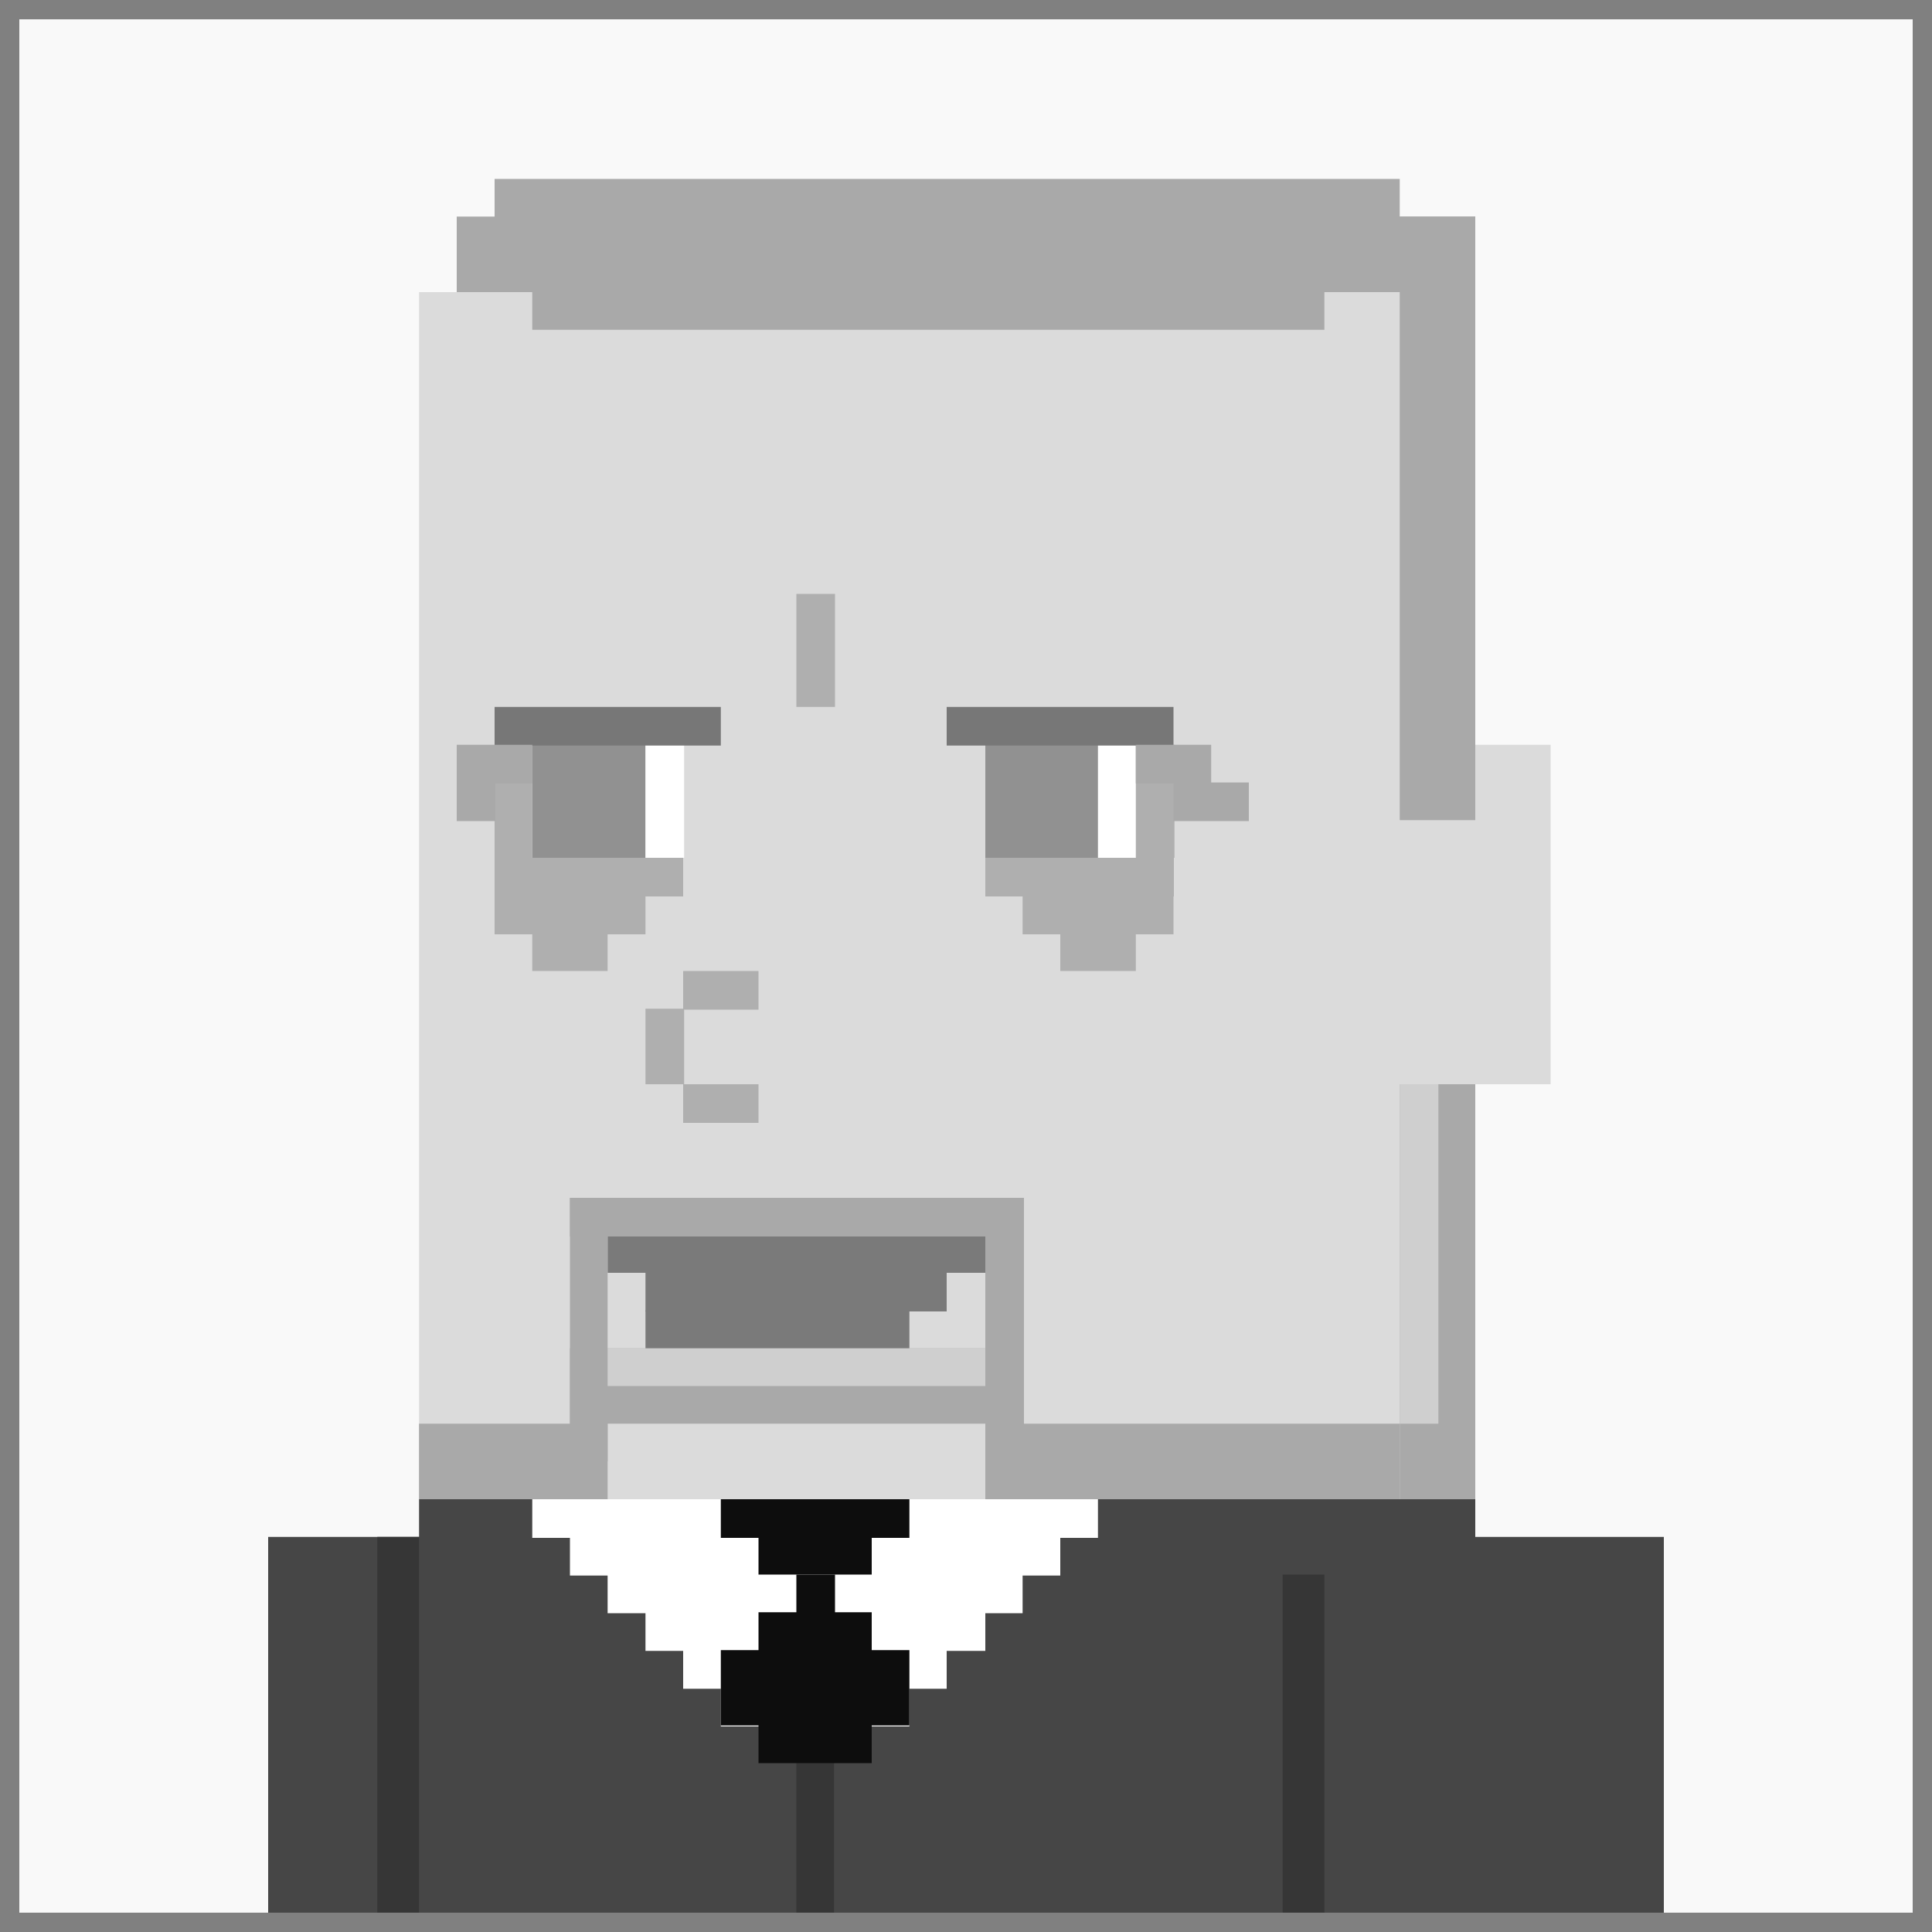
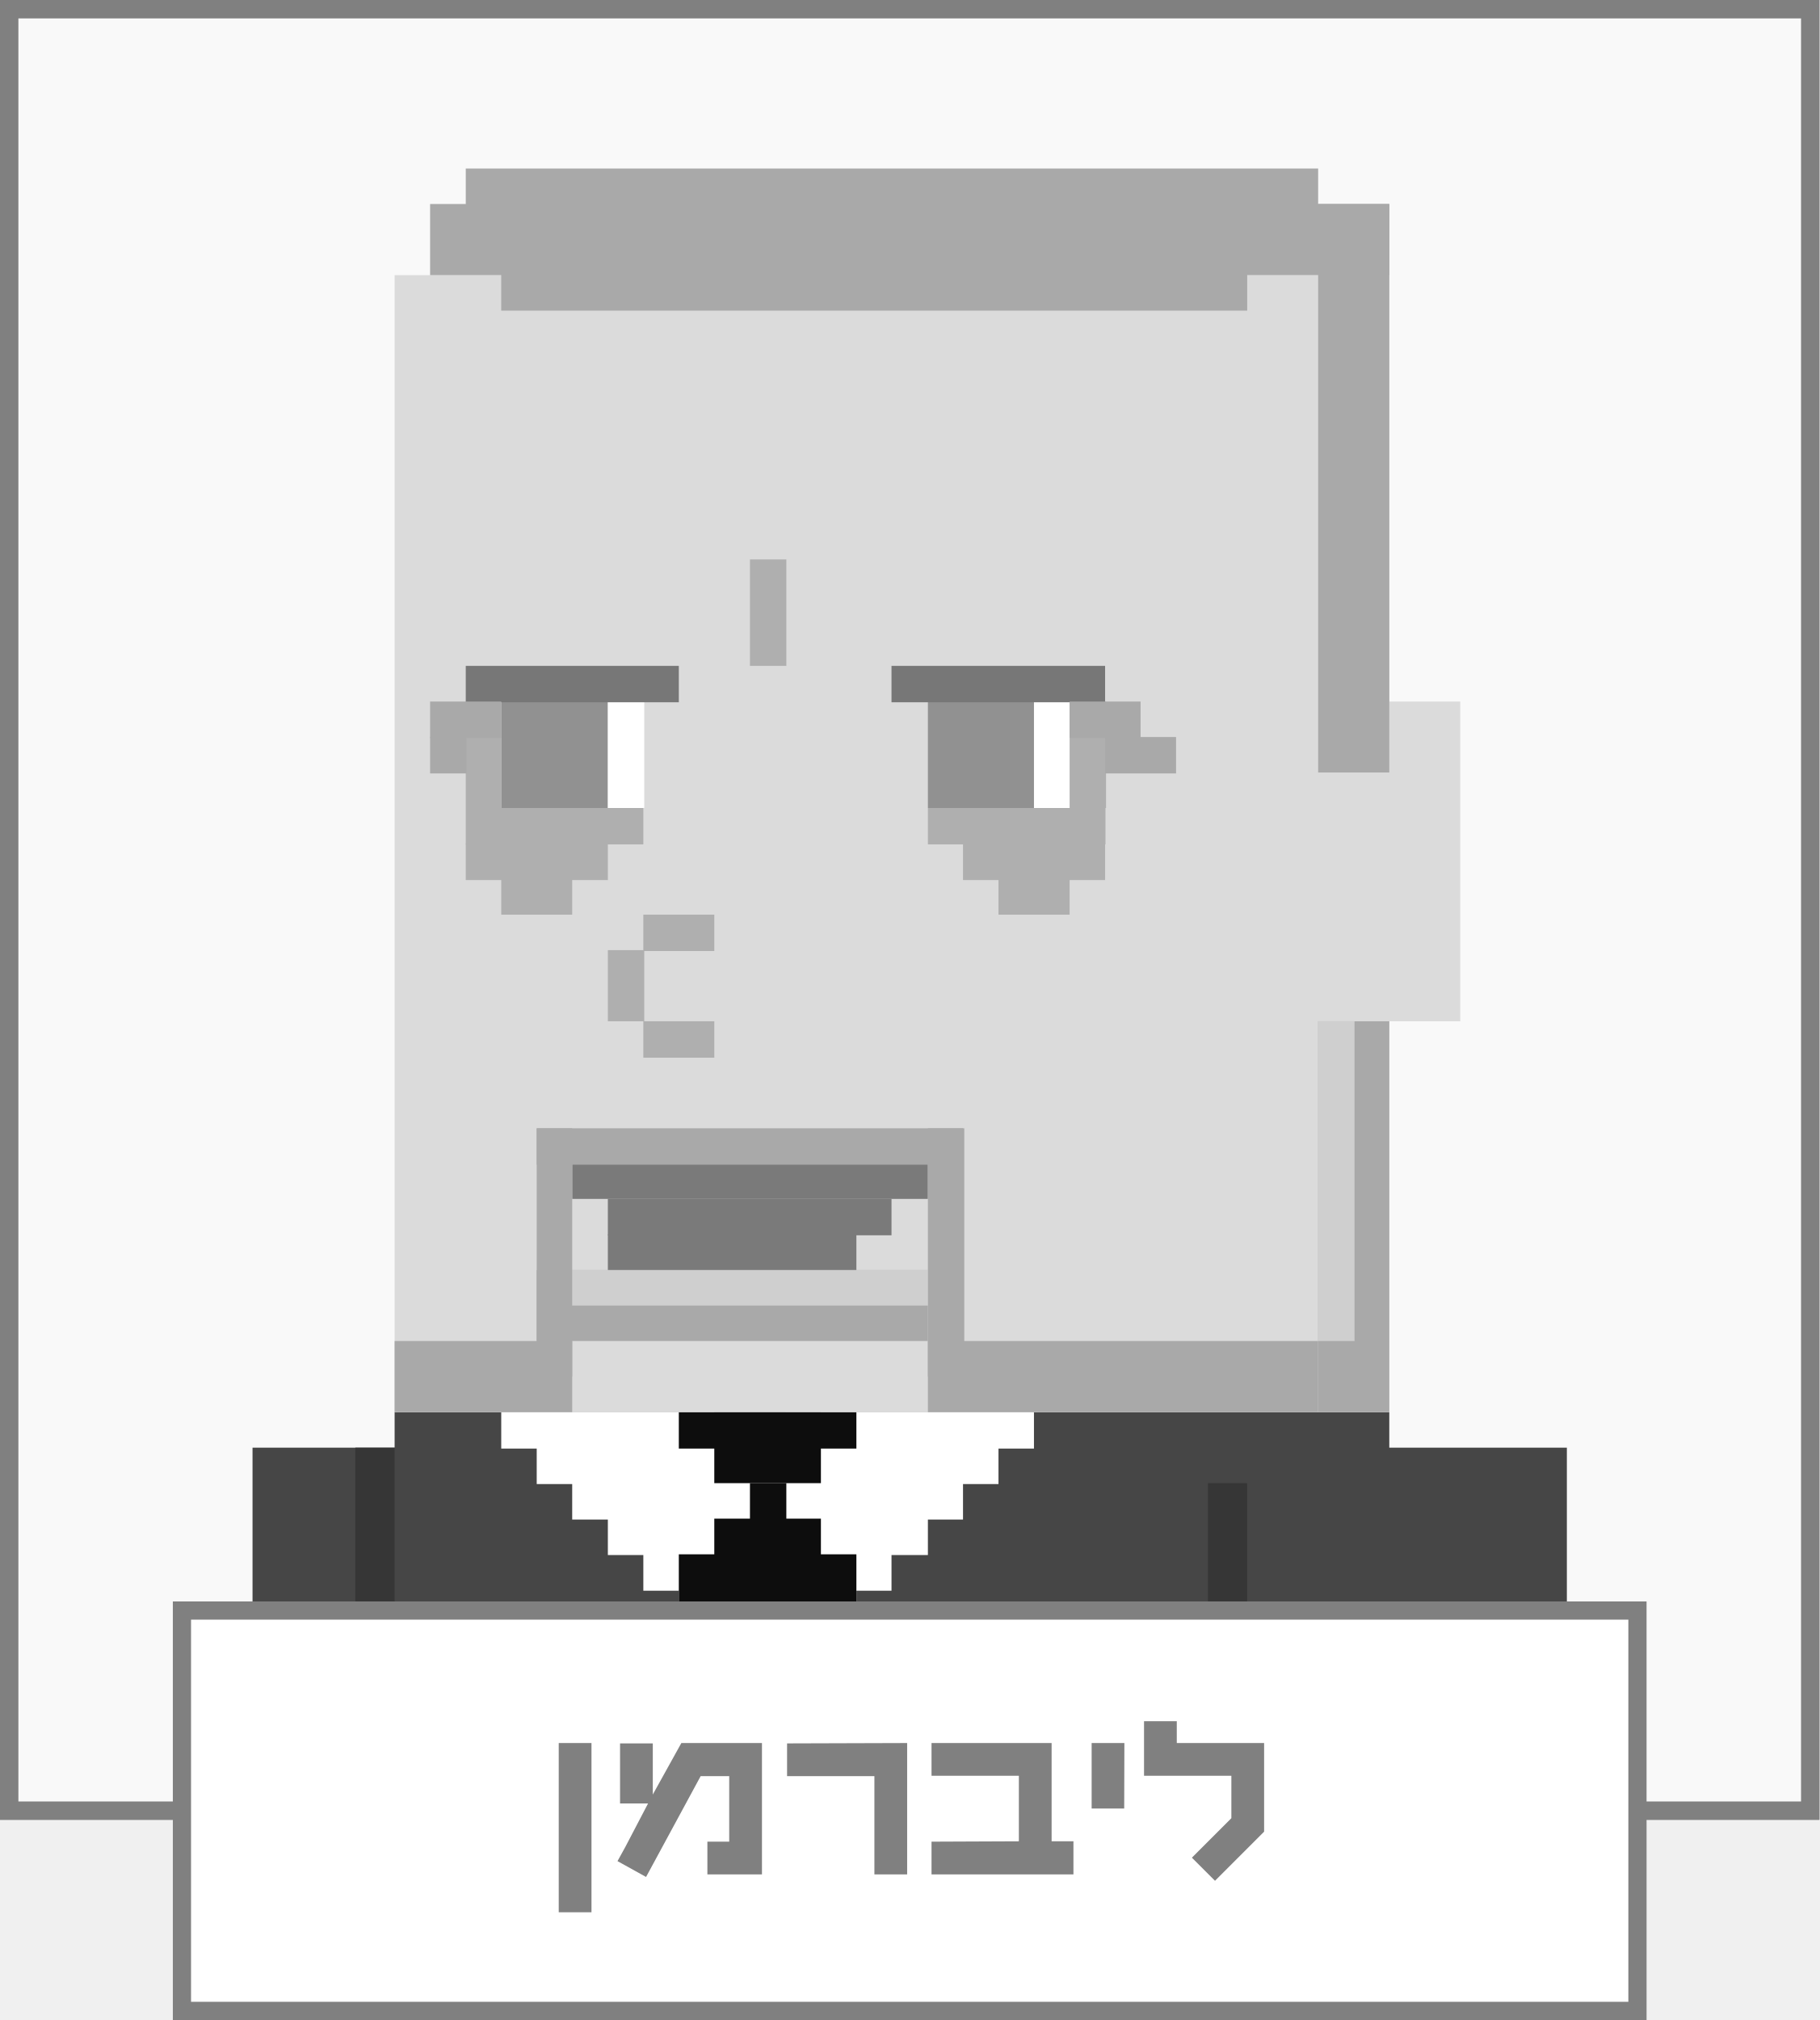
- <svg xmlns="http://www.w3.org/2000/svg" viewBox="0 0 100 100">
+ <svg xmlns="http://www.w3.org/2000/svg" viewBox="0 0 100 111">
  <defs>
    <style>.cls-1{fill:#f9f9f9;}.cls-2{fill:gray;}.cls-3{fill:#464646;}.cls-4{fill:#363636;}.cls-5{fill:#fff;}.cls-6{fill:#0d0d0d;}.cls-7{fill:#dbdbdb;}.cls-8{fill:#afafaf;}.cls-9{fill:#919191;}.cls-10{fill:#777;}.cls-11{fill:#a9a9a9;}.cls-12{fill:#7a7a7a;}.cls-13{fill:#cfcfcf;}</style>
  </defs>
  <g id="Layer_2" data-name="Layer 2">
    <g id="Layer_5" data-name="Layer 5">
      <g id="sqr-bw-liberman">
        <rect class="cls-1" width="100" height="100" />
        <path class="cls-2" d="M99,1V99H1V1H99m1-1H0V100H100V0Z" />
        <rect class="cls-3" x="13.88" y="79.55" width="17.57" height="20.45" />
        <rect class="cls-4" x="19.53" y="79.55" width="7.81" height="20.45" />
        <rect class="cls-3" x="21.69" y="77.6" width="54.67" height="22.4" />
        <rect class="cls-4" x="41.22" y="77.6" width="1.95" height="22.4" />
        <path class="cls-5" d="M29.5,79.55H54.88v2H29.5Z" />
        <path class="cls-5" d="M27.55,77.6H56.83v2H27.55Z" />
        <path class="cls-5" d="M31.45,81.5H52.93v2H31.45Z" />
        <path class="cls-5" d="M33.41,83.45H51v2H33.41Z" />
        <path class="cls-5" d="M35.36,85.41H49v2H35.36Z" />
        <path class="cls-5" d="M37.31,87.36h9.76v2H37.31Z" />
        <path class="cls-6" d="M37.31,85.41h9.76v3.9H37.31Z" />
        <path class="cls-6" d="M39.26,77.6h5.86v3.9H39.26Z" />
        <path class="cls-6" d="M41.22,81.5h2v2h-2Z" />
        <path class="cls-6" d="M39.26,83.45h5.86v7.81H39.26Z" />
        <path class="cls-6" d="M37.31,77.6h9.76v2H37.31Z" />
        <path class="cls-7" d="M21.69,15.12H76.36V77.6H21.69Z" />
        <path class="cls-7" d="M70.5,38.55h9.76V56.12H70.5Z" />
        <path class="cls-8" d="M41.22,30.74h2v5.85h-2Z" />
        <path class="cls-9" d="M51,38.55h5.85V44.4H51Z" />
        <path class="cls-8" d="M51,44.4h9.76v2H51Z" />
        <path class="cls-8" d="M52.93,46.36h7.81v2H52.93Z" />
        <path class="cls-8" d="M54.88,48.31h3.91v1.95H54.88Z" />
        <path class="cls-5" d="M56.83,38.55h2V44.4h-2Z" />
        <path class="cls-8" d="M58.79,38.55h2V44.4h-2Z" />
        <path class="cls-10" d="M49,36.59H60.74v2H49Z" />
        <path class="cls-11" d="M58.79,38.55h3.9v2h-3.9Z" />
        <path class="cls-11" d="M60.74,40.5h3.9v2h-3.9Z" />
        <path class="cls-9" d="M27.55,38.55h5.86V44.4H27.55Z" />
        <path class="cls-8" d="M25.6,44.4h9.76v2H25.6Z" />
        <path class="cls-8" d="M25.6,46.36h7.81v2H25.6Z" />
        <path class="cls-8" d="M27.55,48.31h3.9v1.95h-3.9Z" />
        <path class="cls-5" d="M33.41,38.55h2V44.4h-2Z" />
        <path class="cls-8" d="M25.6,38.55h1.95V44.4H25.6Z" />
        <path class="cls-10" d="M25.6,36.59H37.31v2H25.6Z" />
        <path class="cls-11" d="M23.64,38.55h3.91v2H23.64Z" />
        <path class="cls-11" d="M23.64,40.5h2v2h-2Z" />
        <path class="cls-12" d="M31.45,63.93H51v1.95H31.45Z" />
        <path class="cls-12" d="M33.41,65.88H49v2H33.41Z" />
        <path class="cls-12" d="M33.41,67.83H47.07v2H33.41Z" />
        <path class="cls-8" d="M35.36,50.26h3.9v2h-3.9Z" />
        <path class="cls-8" d="M35.36,56.12h3.9v2h-3.9Z" />
        <path class="cls-8" d="M33.41,52.21h2v3.91h-2Z" />
        <path class="cls-11" d="M51,62h2V75.64H51Z" />
        <path class="cls-11" d="M29.5,62h1.95V75.64H29.5Z" />
        <path class="cls-11" d="M29.5,69.79H51v3.9H29.5Z" />
        <path class="cls-11" d="M29.5,62H52.93v2H29.5Z" />
        <path class="cls-11" d="M72.45,56.12h3.91V77.6H72.45Z" />
        <path class="cls-11" d="M51,73.69H72.45V77.6H51Z" />
        <path class="cls-11" d="M21.69,73.69h9.76V77.6H21.69Z" />
        <path class="cls-13" d="M31.45,69.79H51v1.95H31.45Z" />
        <path class="cls-13" d="M72.45,56.12h2V73.69h-2Z" />
        <path class="cls-11" d="M23.64,11.21H76.36v3.91H23.64Z" />
        <path class="cls-11" d="M25.6,9.26H72.45v3.91H25.6Z" />
        <path class="cls-11" d="M27.55,13.17h41v3.9h-41Z" />
        <path class="cls-11" d="M72.45,11.21h3.91V42.45H72.45Z" />
        <polygon class="cls-4" points="85.91 86.14 85.91 100 66.39 100 66.39 81.5 83.96 81.5 83.96 86.14 85.91 86.14" />
        <rect class="cls-3" x="68.55" y="79.55" width="17.57" height="20.45" />
        <path class="cls-2" d="M99,1V99H1V1H99m1-1H0V100H100V0Z" />
+         <rect class="cls-5" x="10" y="88.5" width="80" height="22" />
+         <path class="cls-2" d="M90.5,111H9.5V88h81Zm-80-1h79V89h-79Z" />
+         <path class="cls-2" d="M32.51,105.08h-1.8v-9.3h1.8Z" />
+         <path class="cls-2" d="M35.88,98.61l1.57-2.83h4.43V103h-3v-1.8h1.2v-3.6H38.51l-3,5.54-1.57-.87.43-.78,1.25-2.39H34.08v-3.3h1.8Z" />
+         <path class="cls-2" d="M49.86,95.78V103h-1.8v-5.4h-4.8v-1.8Z" />
+         <path class="cls-2" d="M56,101.18v-3.6h-4.8v-1.8h6.6v5.4H59V103h-7.8v-1.8Z" />
+         <path class="cls-2" d="M61.79,99.38H60v-3.6h1.8Z" />
+         <path class="cls-2" d="M64.68,95.78h4.8v4.87l-2.7,2.7-1.27-1.27,2.17-2.17V97.58h-4.8v-3h1.8Z" />
      </g>
    </g>
  </g>
</svg>
